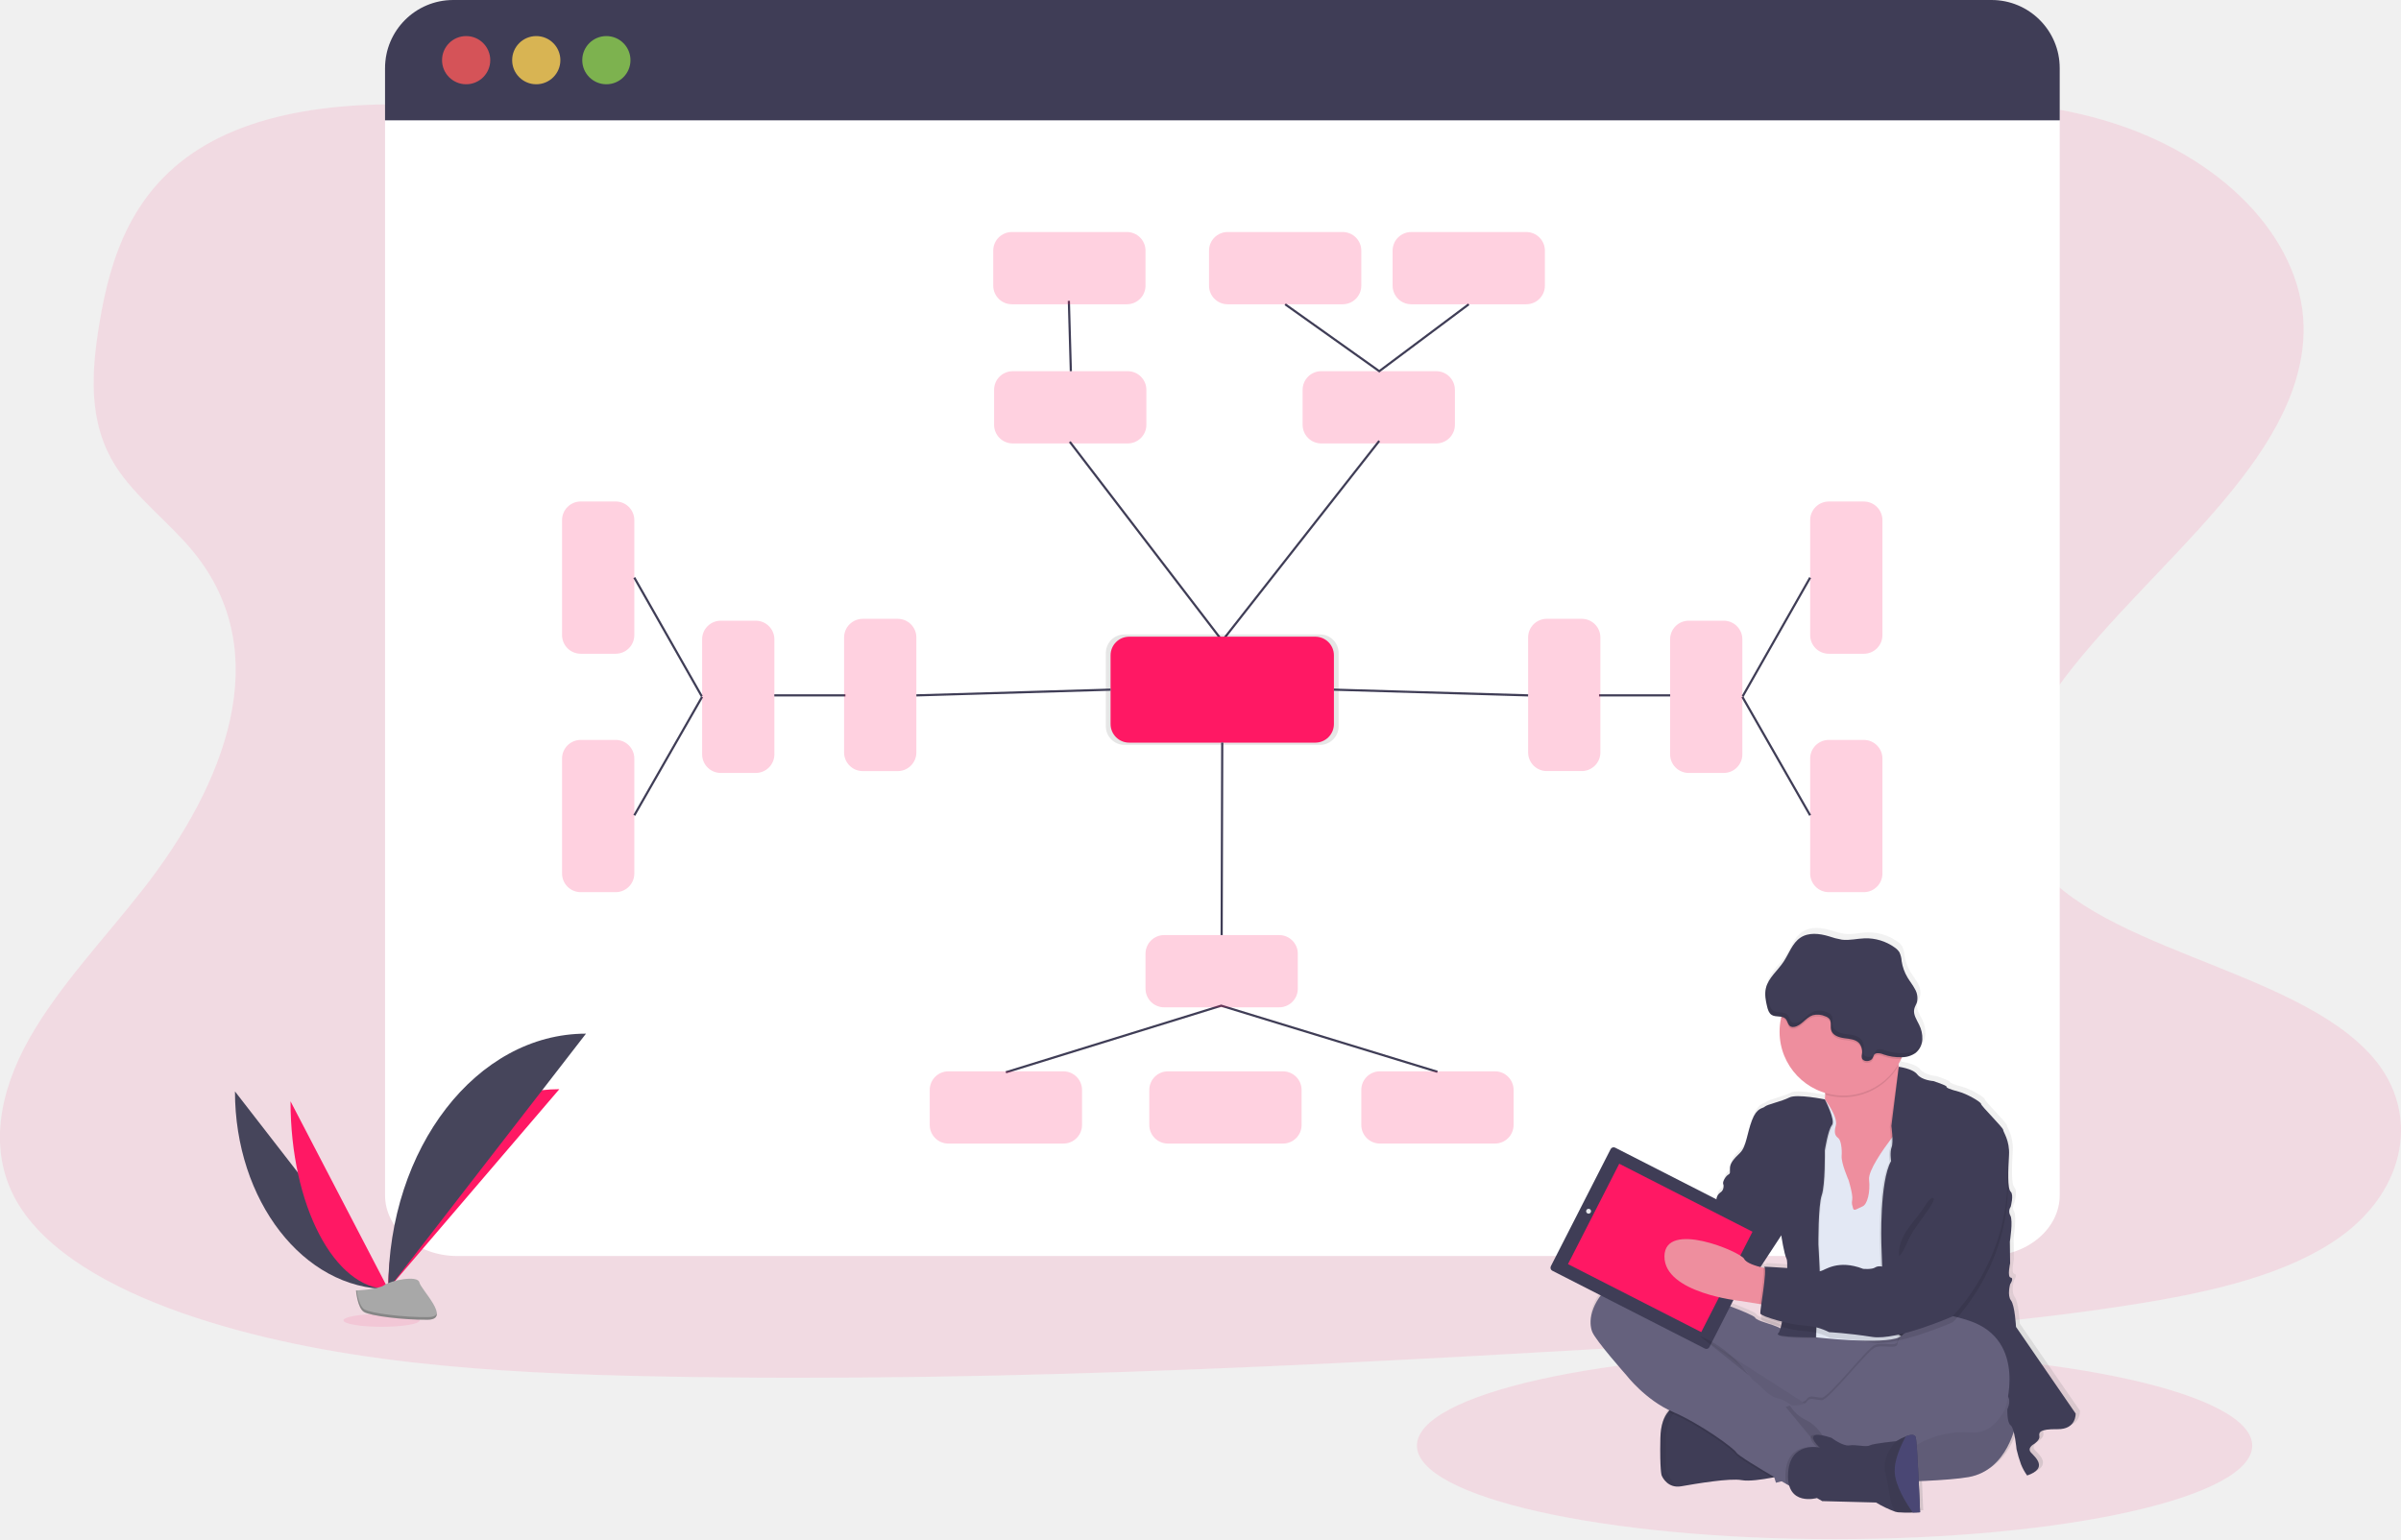
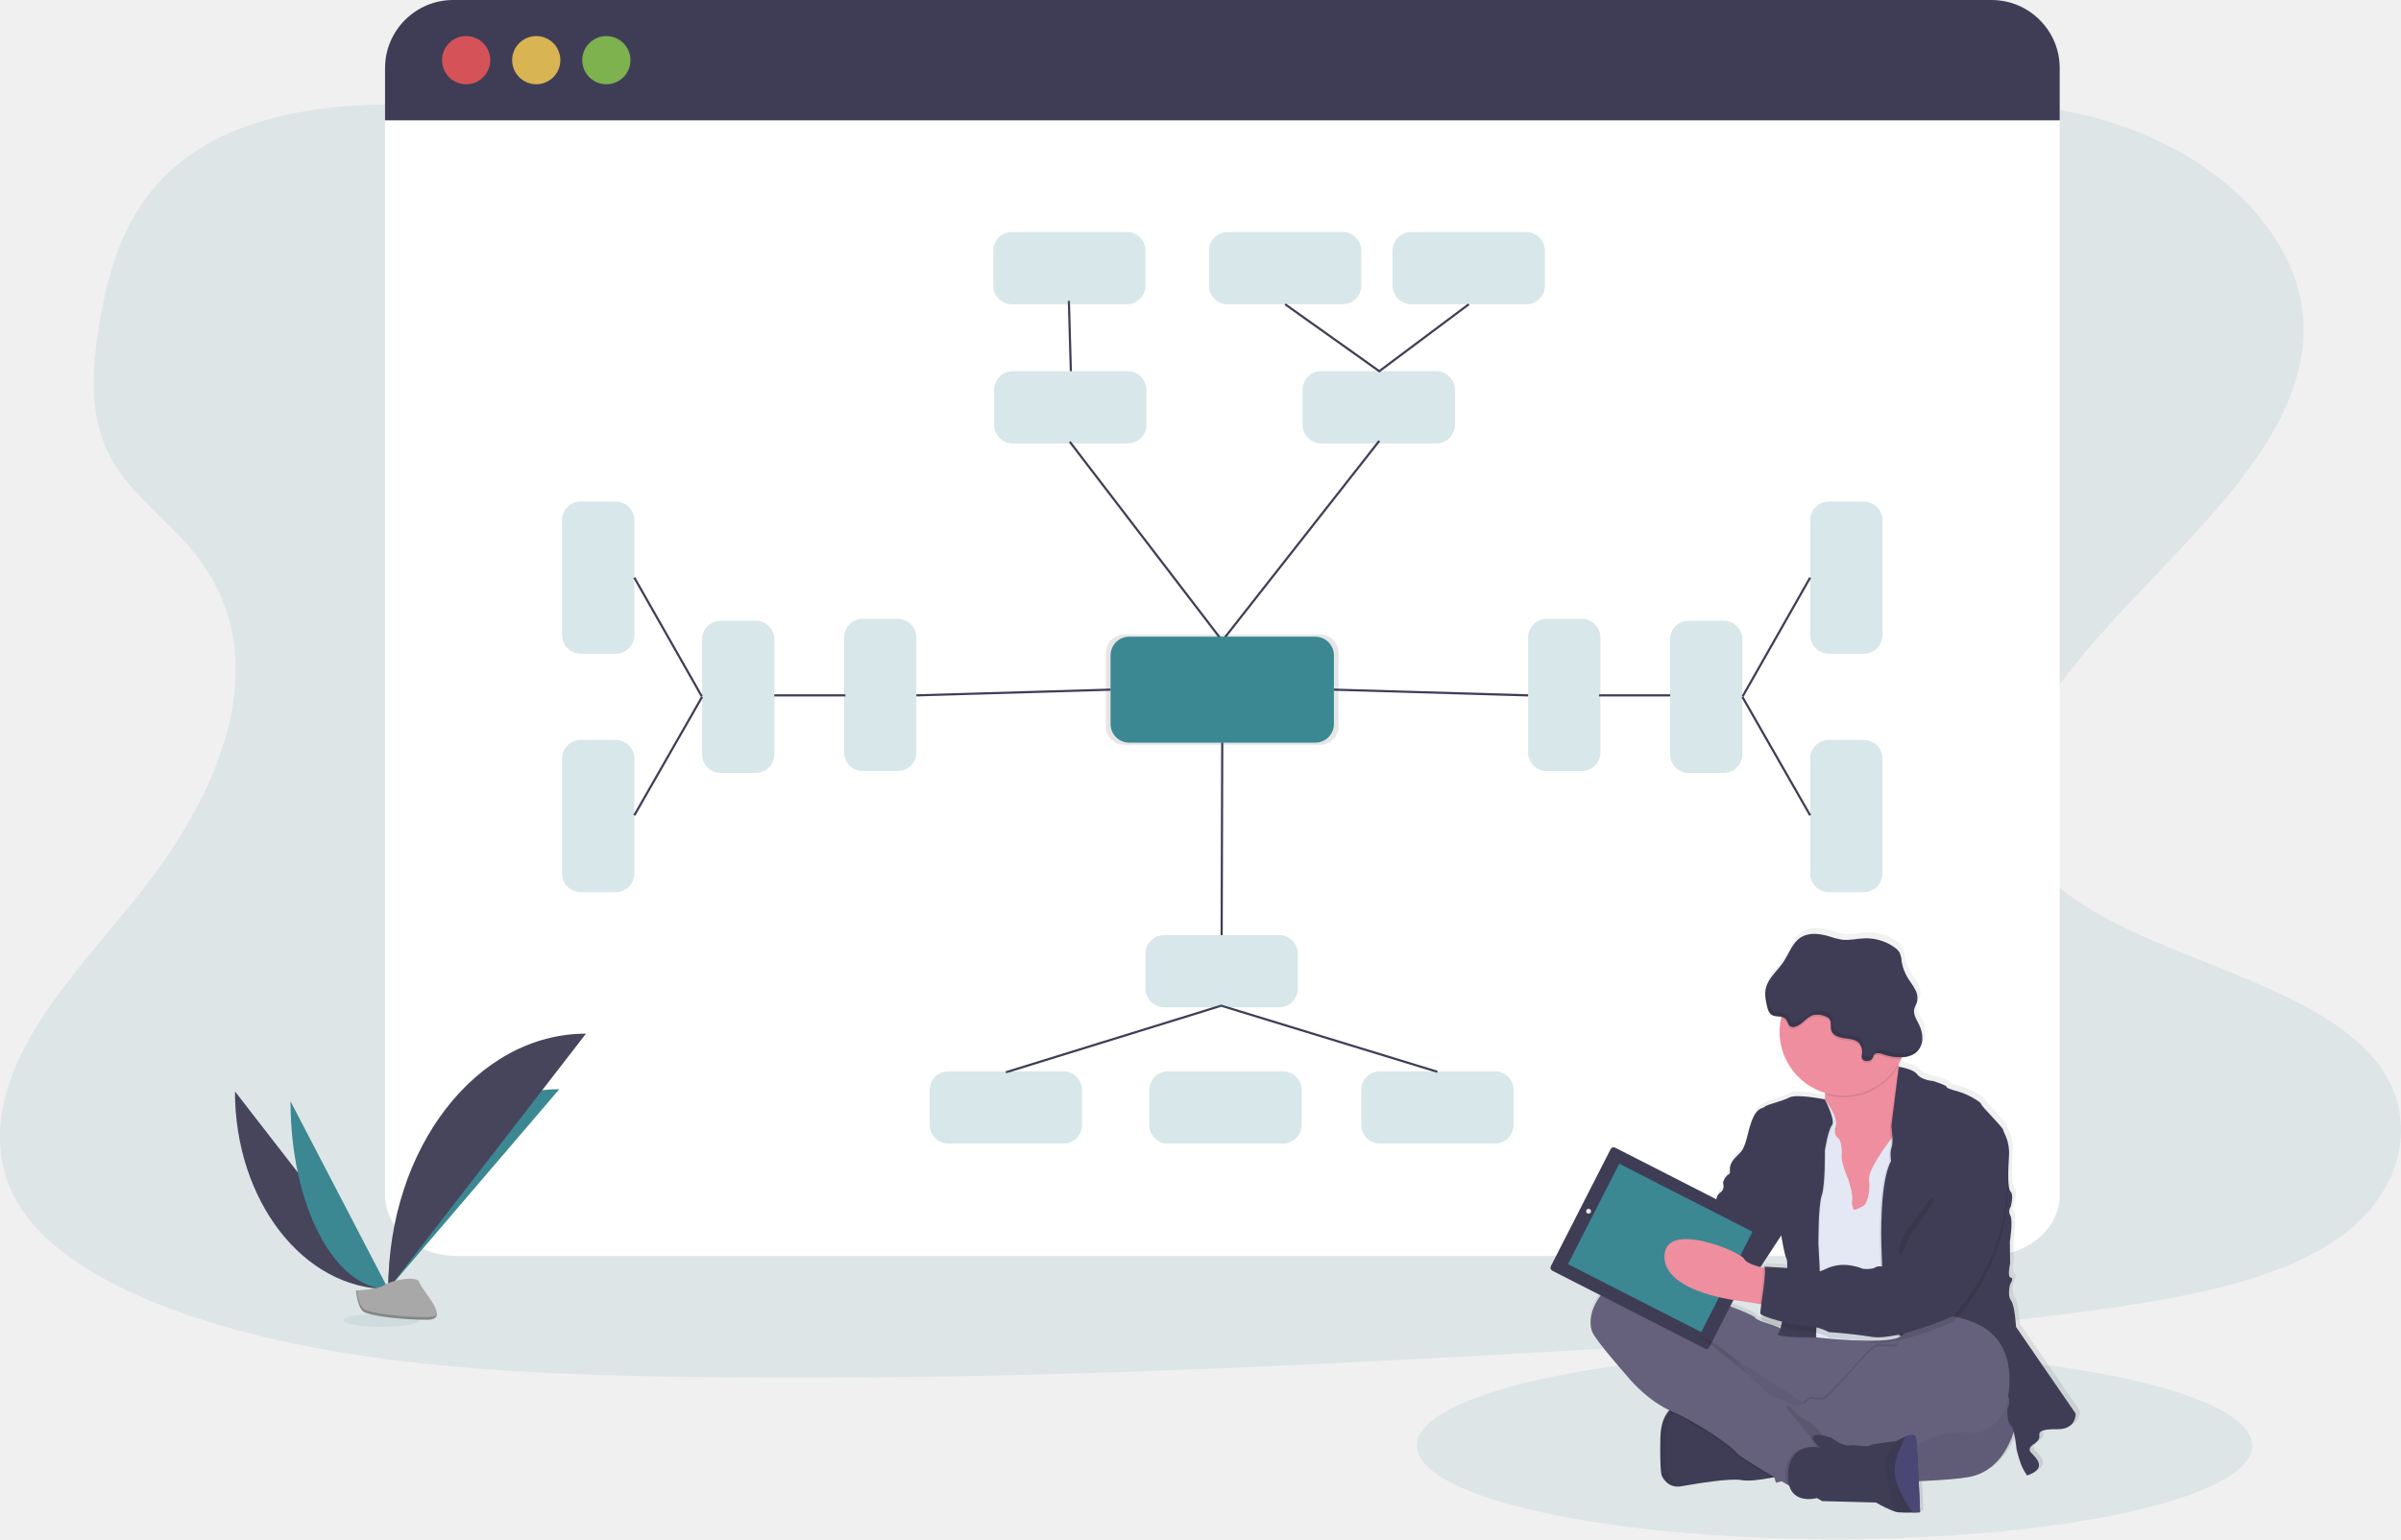
<svg xmlns="http://www.w3.org/2000/svg" data-name="Layer 1" width="1103.79" height="707.8" viewBox="0 0 1103.79 707.8">
  <defs>
    <linearGradient id="a" x1="891.82" y1="790.72" x2="891.82" y2="522.9" gradientUnits="userSpaceOnUse">
      <stop offset="0" stop-color="gray" stop-opacity=".25" />
      <stop offset=".54" stop-color="gray" stop-opacity=".12" />
      <stop offset="1" stop-color="gray" stop-opacity=".1" />
    </linearGradient>
  </defs>
-   <ellipse cx="843.39" cy="664.8" rx="192" ry="43" fill="#ff1864" opacity=".1" />
-   <path d="M625.02 26.79c0 156.1 97.93 282.41 219 282.41m-216.6-179.17c-70.75.54-138.73-15.45-203.73-33.27S294.22 58.9 224.9 50.72c-44.62-5.27-95.4-4.44-130.47 16-33.75 19.66-43.74 51.89-48.67 81.63-3.71 22.38-5.52 45.86 7.54 66.22 9.02 14.13 24.6 25.73 35.6 39.19 38.26 46.83 14.53 107.1-23.41 155.51-17.79 22.71-38.6 44.5-52.1 68.48s-19.18 51.1-5.79 74.6c13.28 23.28 43.54 40 76.09 51.45 66.13 23.1 143.21 27.7 218.26 29.16 166.14 3.25 332.71-6.63 498.83-16.5 61.47-3.66 123.22-7.34 183.48-17.15 33.46-5.45 67.92-13.44 91.74-30.61 30.25-21.8 36.68-57.11 15-82.33-36.37-42.29-133-49.68-159-95.53-14.31-25.24-1.57-54.37 17-78.92 39.94-52.64 108.35-100 110-158.62 1.1-40.25-34-79.28-86.68-96.43-55.25-18-130.79-12.79-169.85 21.61-40.23 35.42-112.57 51.08-175.05 51.55z" fill="#ff1864" opacity=".1" />
+   <ellipse cx="843.39" cy="664.8" rx="192" ry="43" fill="#3b8892" opacity=".1" />
+   <path d="M625.02 26.79c0 156.1 97.93 282.41 219 282.41m-216.6-179.17c-70.75.54-138.73-15.45-203.73-33.27S294.22 58.9 224.9 50.72c-44.62-5.27-95.4-4.44-130.47 16-33.75 19.66-43.74 51.89-48.67 81.63-3.71 22.38-5.52 45.86 7.54 66.22 9.02 14.13 24.6 25.73 35.6 39.19 38.26 46.83 14.53 107.1-23.41 155.51-17.79 22.71-38.6 44.5-52.1 68.48s-19.18 51.1-5.79 74.6c13.28 23.28 43.54 40 76.09 51.45 66.13 23.1 143.21 27.7 218.26 29.16 166.14 3.25 332.71-6.63 498.83-16.5 61.47-3.66 123.22-7.34 183.48-17.15 33.46-5.45 67.92-13.44 91.74-30.61 30.25-21.8 36.68-57.11 15-82.33-36.37-42.29-133-49.68-159-95.53-14.31-25.24-1.57-54.37 17-78.92 39.94-52.64 108.35-100 110-158.62 1.1-40.25-34-79.28-86.68-96.43-55.25-18-130.79-12.79-169.85 21.61-40.23 35.42-112.57 51.08-175.05 51.55z" fill="#3b8892" opacity=".1" />
  <path d="M946.9 31.19V549.6c0 15.42-14.88 28-33.24 28H210.24c-18.36 0-33.23-12.54-33.23-28V31.19C177.01 15.74 191.88 0 210.24 0l703.33 1.71c18.33 0 33.33 14.03 33.33 29.48z" fill="#fff" />
  <path d="M946.9 31.35v24H177.01v-24A31.35 31.35 0 01208.35 0H915.5a31.36 31.36 0 0131.4 31.35z" fill="#3f3d56" />
  <circle cx="214.3" cy="27.67" r="11.08" fill="#fa5959" opacity=".8" />
  <circle cx="246.53" cy="27.67" r="11.08" fill="#fed253" opacity=".8" />
  <circle cx="278.76" cy="27.67" r="11.08" fill="#8ccf4d" opacity=".8" />
-   <rect x="457" y="170.7" width="70.01" height="33.22" rx="8.57" fill="#ff1864" opacity=".2" />
-   <rect x="598.84" y="170.7" width="70.01" height="33.22" rx="8.57" fill="#ff1864" opacity=".2" />
+   <rect x="457" y="170.7" width="70.01" height="33.22" rx="8.57" fill="#3b8892" opacity=".2" />
+   <rect x="598.84" y="170.7" width="70.01" height="33.22" rx="8.57" fill="#3b8892" opacity=".2" />
  <path fill="none" stroke="#3f3d56" stroke-miterlimit="10" d="M491.81 203.17l70.08 91.51 72.19-91.94" />
  <rect x="508.37" y="291.75" width="107.03" height="50.79" rx="8.57" opacity=".1" />
-   <rect x="510.55" y="292.79" width="102.68" height="48.73" rx="8.57" fill="#ff1864" />
+   <rect x="510.55" y="292.79" width="102.68" height="48.73" rx="8.57" fill="#3b8892" />
  <path fill="none" stroke="#3f3d56" stroke-miterlimit="10" d="M492.29 170.7l-.91-32.35m183.84 1.58l-41.14 30.77-43.27-30.77" />
-   <rect x="456.61" y="106.7" width="70.01" height="33.22" rx="8.57" fill="#ff1864" opacity=".2" />
-   <rect x="640.21" y="106.7" width="70.01" height="33.22" rx="8.57" fill="#ff1864" opacity=".2" />
-   <rect x="555.81" y="106.7" width="70.01" height="33.22" rx="8.57" fill="#ff1864" opacity=".2" />
+   <rect x="456.61" y="106.7" width="70.01" height="33.22" rx="8.57" fill="#3b8892" opacity=".2" />
+   <rect x="640.21" y="106.7" width="70.01" height="33.22" rx="8.57" fill="#3b8892" opacity=".2" />
+   <rect x="555.81" y="106.7" width="70.01" height="33.22" rx="8.57" fill="#3b8892" opacity=".2" />
  <path fill="none" stroke="#3f3d56" stroke-miterlimit="10" d="M561.89 341.51l-.27 88.5m-.19 32.48h0zm-99.01 30.62l99-30.63 99.4 30.41" />
-   <rect x="526.62" y="430.01" width="70.01" height="33.22" rx="8.57" fill="#ff1864" opacity=".2" />
-   <rect x="861.88" y="345.12" width="70.01" height="33.22" rx="8.57" transform="rotate(90 920.88 289.63)" fill="#ff1864" opacity=".2" />
-   <rect x="861.88" y="454.76" width="70.01" height="33.22" rx="8.57" transform="rotate(-90 824.78 447.37)" fill="#ff1864" opacity=".2" />
-   <rect x="625.82" y="492.66" width="70.01" height="33.22" rx="8.57" fill="#ff1864" opacity=".2" />
-   <rect x="475.52" y="588.76" width="70.01" height="33.22" rx="8.57" transform="rotate(-180 486.475 557.325)" fill="#ff1864" opacity=".2" />
-   <rect x="576.46" y="588.76" width="70.01" height="33.22" rx="8.57" transform="rotate(-180 587.415 557.325)" fill="#ff1864" opacity=".2" />
+   <rect x="526.62" y="430.01" width="70.01" height="33.22" rx="8.57" fill="#3b8892" opacity=".2" />
+   <rect x="861.88" y="345.12" width="70.01" height="33.22" rx="8.57" transform="rotate(90 920.88 289.63)" fill="#3b8892" opacity=".2" />
+   <rect x="861.88" y="454.76" width="70.01" height="33.22" rx="8.57" transform="rotate(-90 824.78 447.37)" fill="#3b8892" opacity=".2" />
+   <rect x="625.82" y="492.66" width="70.01" height="33.22" rx="8.57" fill="#3b8892" opacity=".2" />
+   <rect x="475.52" y="588.76" width="70.01" height="33.22" rx="8.57" transform="rotate(-180 486.475 557.325)" fill="#3b8892" opacity=".2" />
+   <rect x="576.46" y="588.76" width="70.01" height="33.22" rx="8.57" transform="rotate(-180 587.415 557.325)" fill="#3b8892" opacity=".2" />
  <path fill="none" stroke="#3f3d56" stroke-miterlimit="10" d="M801 320.45l31.16 54.49m-97.05-55.16h32.71m-154.59-2.63l89.28 2.63m129.65-54.15l-31.01 54.58" />
-   <rect x="732.22" y="399.07" width="70.01" height="33.22" rx="8.57" transform="rotate(90 791.225 343.575)" fill="#ff1864" opacity=".2" />
-   <rect x="797.48" y="399.94" width="70.01" height="33.22" rx="8.57" transform="rotate(90 856.49 344.45)" fill="#ff1864" opacity=".2" />
-   <rect x="288.1" y="345.12" width="70.01" height="33.22" rx="8.57" transform="rotate(90 347.105 289.625)" fill="#ff1864" opacity=".2" />
-   <rect x="288.1" y="454.76" width="70.01" height="33.22" rx="8.57" transform="rotate(-90 251 447.37)" fill="#ff1864" opacity=".2" />
+   <rect x="732.22" y="399.07" width="70.01" height="33.22" rx="8.57" transform="rotate(90 791.225 343.575)" fill="#3b8892" opacity=".2" />
+   <rect x="797.48" y="399.94" width="70.01" height="33.22" rx="8.57" transform="rotate(90 856.49 344.45)" fill="#3b8892" opacity=".2" />
+   <rect x="288.1" y="345.12" width="70.01" height="33.22" rx="8.57" transform="rotate(90 347.105 289.625)" fill="#3b8892" opacity=".2" />
+   <rect x="288.1" y="454.76" width="70.01" height="33.22" rx="8.57" transform="rotate(-90 251 447.37)" fill="#3b8892" opacity=".2" />
  <path fill="none" stroke="#3f3d56" stroke-miterlimit="10" d="M322.78 320.45l-31.17 54.49m97.05-55.16h-32.7m154.59-2.63l-89.28 2.63m-129.66-54.15l31.01 54.58" />
-   <rect x="417.76" y="399.07" width="70.01" height="33.22" rx="8.57" transform="rotate(90 476.76 343.58)" fill="#ff1864" opacity=".2" />
-   <rect x="352.49" y="399.94" width="70.01" height="33.22" rx="8.57" transform="rotate(90 411.495 344.445)" fill="#ff1864" opacity=".2" />
+   <rect x="417.76" y="399.07" width="70.01" height="33.22" rx="8.57" transform="rotate(90 476.76 343.58)" fill="#3b8892" opacity=".2" />
+   <rect x="352.49" y="399.94" width="70.01" height="33.22" rx="8.57" transform="rotate(90 411.495 344.445)" fill="#3b8892" opacity=".2" />
  <path d="M108.02 501.9c0 50.24 31.52 90.9 70.47 90.9" fill="#46455b" />
-   <path d="M178.49 592.79c0-50.81 35.18-91.92 78.65-91.92m-123.58 5.58c0 47.72 20.1 86.34 44.93 86.34" fill="#ff1864" />
+   <path d="M178.49 592.79c0-50.81 35.18-91.92 78.65-91.92m-123.58 5.58c0 47.72 20.1 86.34 44.93 86.34" fill="#3b8892" />
  <path d="M178.49 592.79c0-64.92 40.66-117.45 90.9-117.45" fill="#46455b" />
-   <ellipse cx="175.43" cy="607.19" rx="17.52" ry="2.96" fill="#ff1864" opacity=".1" />
+   <ellipse cx="175.43" cy="607.19" rx="17.52" ry="2.96" fill="#3b8892" opacity=".1" />
  <path d="M163.67 593.43s10-.31 13-2.45 15.37-4.71 16.12-1.27 15 17.11 3.73 17.2-26.22-1.76-29.22-3.59-3.63-9.89-3.63-9.89z" fill="#a8a8a8" />
  <path d="M196.73 605.71c-11.28.09-26.21-1.75-29.22-3.59-2.29-1.39-3.2-6.39-3.51-8.7h-.33s.63 8.06 3.64 9.89 17.94 3.68 29.22 3.59c3.26 0 4.38-1.19 4.32-2.9-.45 1.05-1.69 1.69-4.12 1.71z" opacity=".2" />
  <path d="M1004.32 744.89l-27.67-40.12s-.52-9.93-2.33-12.26-.39-7.48-.39-7.48 1.94-2.84.26-3.09-.26-6.58-.26-6.58l-.13-10.07s1.55-9.67.26-12a3.82 3.82 0 01.13-4.13s1.55-5.55 0-7-1.17-10.06-.78-16.89-2.71-10.71-2.71-11.74-10.22-11.1-10.22-12-6.46-4.64-10.34-5.68-5.82-1.8-5.69-2.32-6.08-2.58-6.08-2.58-5.43-.38-7.5-3.09-8.4-3.5-8.57-3.52c0-.18-.09-.36-.12-.54l-.12-.58c.49-.82.94-1.66 1.35-2.53l.36-.79a11 11 0 006.36-2 8.7 8.7 0 003.1-6.19 13.6 13.6 0 00-1.51-6.87c-1.14-2.33-2.8-4.73-2.23-7.25.25-1.09.9-2 1.24-3.11a8.19 8.19 0 00-.93-6.11c-1-1.87-2.34-3.52-3.43-5.34a20.73 20.73 0 01-2.73-7.54 11.88 11.88 0 00-1-4.11 7.62 7.62 0 00-2.27-2.29 22.65 22.65 0 00-13.9-4.21c-3.52.12-7 1.07-10.52.64a38.93 38.93 0 01-6.15-1.61c-4.33-1.28-9.34-1.81-13.11.67s-5.28 7.36-7.84 11.18c-2.27 3.38-5.58 6.21-7.3 9.79 0-.07 0-.14.05-.21a12.35 12.35 0 00-1 2.61c-.66 2.81-.11 5.75.57 8.55.36 1.45.84 3 2.09 3.82s3 .63 4.52.89c-.06.25-.12.49-.17.74a29.5 29.5 0 0020.5 34.45v.78c0 .77-.06 1.51-.14 2.22s-13-2.67-16.49-.87-10.35 3.23-11.38 4.26-3.62.26-5.95 6.32-2.58 12.26-5.56 15.09-4.52 4.78-4.65 6.84.38 2.58-.78 3.23-2.84 3.35-2.33 4.38c0 0 .65 2.58-1.42 3.87a4.31 4.31 0 00-1.81 3.87s-.78 2.84-2.59 3.48-3 4.91-3 4.91l-5.86 6.74-11.63-12.86a4.9 4.9 0 00-6.91-.35l-5.61 5.2a11.24 11.24 0 00-5.71 3.4 15 15 0 00-3 4.4l-3.12 2.82a4.8 4.8 0 00-1.61 3.44 4.85 4.85 0 00.81 5.32l7.44 8.24v.07a13 13 0 00-7.2 2.93c-11.12 9.8-11.25 18.83-9.57 23s15.77 20 15.77 20 8.19 10.65 20 16.31l-.08.09c-.24.25-.47.52-.7.81l-.19.25-.18.25-.21.31-.16.25-.23.37a2 2 0 01-.14.25c-.09.16-.18.33-.26.5l-.09.17c-.11.22-.21.46-.32.7s-.07.18-.1.26-.14.34-.2.52l-.12.33c-.06.16-.11.33-.17.5s-.07.24-.11.37l-.15.56-.09.35c-.08.3-.14.61-.21.93l-.06.37c0 .21-.08.43-.11.66s-.05.31-.07.47 0 .42-.08.64 0 .33-.05.49 0 .49 0 .74v.45c0 .4 0 .82-.05 1.25-.26 15.09.62 17.28.62 17.28s1.83 4.81 6.87 5.15a8.93 8.93 0 002.21-.12c6.72-1.16 22.5-3.87 28.06-2.83 3.34.62 9.53-.3 13.93-1.13l1.17-.23.8 2.57 2.56-.7 2.17 1.25 1.37.79c2.55 8.65 12.91 5.7 12.91 5.7l2.46 1.42 25 .64a50.53 50.53 0 008.84 4.25 8.88 8.88 0 001.25.27 57.46 57.46 0 006.95.13c1.92 0 3.4-.13 3.4-.13s-.26-6.77-.62-14.36c9.53-.4 18-1 23.11-1.89 13.26-2.34 18.81-14.5 20.86-20.98a60.65 60.65 0 011.3 8 58.61 58.61 0 002.07 7 23.67 23.67 0 002.85 5.16c9.83-3.35 3.88-8.38 1.81-10.57s1.42-4 1.42-4 2.72-1.81 2.46-3.49-.39-3.48 8.4-3.35 8.41-7.22 8.41-7.22zm-136.54-82.37c.11.74 1.34 8.68 2.45 10.77a14.37 14.37 0 01.29 4.25c-5.21-.41-10.64-.64-10.64-.64a1.24 1.24 0 01.28.67l-.82-.19c-.38-.09-.78-.18-1.19-.29l9.6-14.59zm-19 30.25l9 1.43.76.12a30.29 30.29 0 00-.47 4.26c0 .13.2.29.49.48a11.67 11.67 0 00-.17 2.13c.14.72 4.36 2.26 9.2 3.54-.07.26-.14.5-.2.74-4.27-2.25-11-3.3-11.78-5S832 690.84 832 690.84s-.84-.45-2.28-1.14l6 1.14 1.66-.17a89.92 89.92 0 0011.38 2.1z" transform="translate(-48.1 -96.1)" fill="url(#a)" />
  <path d="M926.79 654.4s-3.59 21.65-21.79 24.86-78.94 2.56-78.94 2.56-34.73-5-47.29-34.34-20.63-41-9.87-41.53 68.82 19.61 72.15 19.87 88.94-44.6 85.74 28.58z" fill="#65617d" />
  <path d="M926.79 654.4s-3.59 21.65-21.79 24.86-78.94 2.56-78.94 2.56-34.73-5-47.29-34.34-20.63-41-9.87-41.53 68.82 19.61 72.15 19.87 88.94-44.6 85.74 28.58z" opacity=".05" />
  <path d="M763.9 678.49s1.81 4.77 6.8 5.12a8.77 8.77 0 002.19-.12c6.67-1.16 22.3-3.85 27.81-2.82 3.32.61 9.45-.3 13.82-1.12 2.9-.55 5-1.06 5-1.06s-5.12-17-5.77-17.56-23.06-14-23.06-14l-17.79-1.24a9.39 9.39 0 00-6 3.54c-1.87 2.27-3.48 6-3.59 12.1-.31 14.98.59 17.16.59 17.16z" fill="#3f3d56" />
  <path d="M763.9 678.49s1.81 4.77 6.8 5.12a73.93 73.93 0 01-4.82-7l.09-12.43a21.89 21.89 0 017-18.45h-.07s-9.35.64-9.61 15.64.61 17.12.61 17.12z" opacity=".05" />
  <path d="M840.9 651.32l16.53-12.94 26-25.63s-2.81-.14-7.05-.32c-1 .67-4 2.78-4.12 5.35-.12 3.14-7 .22-10.62 2s-21.1 24.28-24.18 24.12-5.51-1.56-6.79.62l-.09.14zm-74-2.1c.59.28 1.19.56 1.79.82 12.56 5.38 28.07 16.66 29.22 18.71.71 1.25 9.7 6.71 16.64 10.8 2.9-.55 5-1.06 5-1.06s-5.12-17-5.77-17.56-23.06-14-23.06-14l-17.82-1.24a9.39 9.39 0 00-6 3.53z" opacity=".1" />
  <path d="M731.99 612.49c1.67 4.1 15.64 19.86 15.64 19.86s8.84 11.54 21.4 16.92 28.06 16.66 29.22 18.71c.74 1.32 10.75 7.35 17.8 11.49l1.58.92 3.5 2 1.85 1.07s4.29-3.45 8.57-6.92 8.41-6.86 8.48-7c.12-.38 1.79-4.74 1.4-5-.2-.13-1.08-1.91-2.69-4a18.25 18.25 0 00-6.53-5.4c-5.9-2.69-8.46-8.82-8.46-8.82s-.56-.4-1.41-.94a17.09 17.09 0 00-5.77-2.57c-2.82-.35-8.07-6.12-8.07-6.12s-3.59-2.31-5-5.25-21.22-16.46-23.06-17.73l48.18 30.95 11.53 7.41 16.54-12.94 26-25.63s-3.5-.17-8.58-.39c-12.65-.55-35.1-1.41-37.94-.77a21.45 21.45 0 01-7 .46s-6.4.29-10.63-1.94-10.9-3.28-11.67-4.93-23.45-9.61-23.45-9.61-30.88-16.4-41.91-6.66-11.18 18.73-9.52 22.83z" fill="#65617d" />
  <path d="M831.57 518.43l4 13.19 5.13 29.74 18.83 1.28 5.46-9 5.44-9s3.39-12 5.83-23.64c2.15-10.28 3.56-20.26 1.22-21.34-2.08-1-3.45-4.43-4.34-8.15-.11-.46-.22-.93-.31-1.39a73.86 73.86 0 01-1.25-9.56s-39.47-2.05-34 14.23a25.82 25.82 0 011.49 8.65 21.8 21.8 0 01-.14 2.2 18.45 18.45 0 01-7.36 12.79z" fill="#ee8e9e" />
  <path d="M823.36 516.25l1.42 22.42 3.2 19.1 3.59 8.84 3.2 48.38s30.9 3.57 38.42-.06a3.33 3.33 0 001.36-1.07c9.07-13.7 6.1-53.4 6.1-53.4l3.46-25.63-2.31-13.3-5.57-.6-4.29-.45s-1 1.19-2.37 3c-3.8 5-10.79 14.88-10.32 19 .64 5.64-.77 11.4-3 12.3s-4 2.44-4.35.9-.77-1.92-.39-4.1-1.67-8.85-1.67-8.85-3.46-7.81-3.2-11.15-.38-7.17-1.41-8.07-2.43-1.79-1.28-5.89-5.05-12.05-5.05-12.05z" fill="#e3e8f4" />
  <path d="M864.18 572.26l1.29 38.32 7.4 4.1a3.4 3.4 0 001.36-1.06c9.07-13.71 6.1-53.41 6.1-53.41l3.46-25.63-2.31-13.3-5.57-.6c2.15-10.28 3.56-20.26 1.22-21.34-2.08-1-3.45-4.43-4.34-8.15l-4 27.11s.33 2.45.45 5a14.26 14.26 0 01-.32 4.77c-.9 2.31-.26 6.41-.26 6.41-2.31 4.07-3.47 11.61-4 18.89-.76 9.66-.48 18.89-.48 18.89z" opacity=".1" />
  <path d="M872.9 490.58s6.46.8 8.51 3.5 7.43 3.07 7.43 3.07 6.15 2 6 2.56 1.79 1.29 5.63 2.31 10.26 4.74 10.26 5.64 10.17 10.89 10.17 11.92 3.08 4.87 2.69 11.66-.77 15.38.77 16.79 0 6.92 0 6.92a3.78 3.78 0 00-.13 4.1c1.28 2.31-.25 11.92-.25 11.92l.12 10s-1.41 6.28.26 6.54-.26 3.08-.26 3.08-1.41 5.12.39 7.43 2.31 12.17 2.31 12.17l27.42 39.86s.39 7.3-8.33 7.18-8.59 1.66-8.33 3.33-2.43 3.46-2.43 3.46-3.46 1.79-1.41 4 7.94 7.18-1.8 10.51a23.76 23.76 0 01-2.82-5.13 58 58 0 01-2.05-6.92s-.9-9.74-2.69-11-1.54-7.43-1.54-7.43 2.57-5-1-7.05-55.62-30.89-55.62-30.89l-1.3-38.37s-.9-28.32 4.48-37.81c0 0-.64-4.1.26-6.41s-.13-9.74-.13-9.74z" fill="#3f3d56" />
  <path d="M839.33 505.96s-12.89-2.66-16.35-.86-10.25 3.2-11.28 4.23-3.58.25-5.89 6.28-2.56 12.17-5.51 15-4.49 4.74-4.62 6.79.39 2.56-.76 3.21-2.82 3.33-2.31 4.35 26.65 23.58 26.65 23.58 1.29 8.59 2.44 10.77-1.28 32.16-3.84 34.22 17.3 1.86 17.3 1.86.89-19.68 1.66-20.7-.51-22-.51-22-.13-17.94 1.54-22.68 1.48-20.5 1.48-20.5 1.47-9.46 3.26-11.67-3.26-11.88-3.26-11.88z" opacity=".1" />
  <path d="M838.9 505.57s-12.88-2.65-16.34-.86-10.22 3.19-11.24 4.19-3.59.26-5.9 6.28-2.56 12.18-5.51 15-4.48 4.74-4.61 6.79.38 2.56-.77 3.2-2.82 3.33-2.31 4.36 26.68 23.62 26.68 23.62 1.28 8.58 2.44 10.76-1.29 32.17-3.85 34.22 17.3 1.86 17.3 1.86.9-19.67 1.67-20.7-.52-22-.52-22-.12-17.94 1.54-22.68 1.42-20.55 1.42-20.55 1.47-9.46 3.26-11.66-3.26-11.83-3.26-11.83z" fill="#3f3d56" />
  <path d="M837.59 494.72a25.82 25.82 0 011.49 8.65 29.36 29.36 0 0033.72-13.32 73.86 73.86 0 01-1.25-9.56s-39.47-2.05-33.96 14.23z" opacity=".1" />
  <path d="M818.11 474.47a29.35 29.35 0 10.64-6.1 29.35 29.35 0 00-.64 6.1z" fill="#ee8e9e" />
  <path d="M799.27 542.39l-7 2.18s.65 2.56-1.41 3.84a4.29 4.29 0 00-1.79 3.85s-.77 2.82-2.56 3.46-2.95 4.87-2.95 4.87l-5.9 6.79s-2.17 1.79-1.79 2.69-2.31 1.15-2.31 1.15l1.34 22.82 12.18 2.3 7.56-.77 6.15-2.3 5.38-3.21 2.44-6.28 10.76-16.4z" fill="#3f3d56" />
  <path d="M775.31 573.02s-15.64-22.56-27.3-10.38 4.74 31.91 8.59 31.27 22.17-1.67 22.17-1.67z" fill="#ee8e9e" />
  <rect x="770.4" y="638.26" width="81.83" height="63.54" rx="1.54" transform="rotate(27.04 986.998 521.83)" fill="#3f3d56" />
-   <path fill="#ff1864" d="M744.398 535.158l61.262 31.268-23.563 46.165-61.261-31.268z" />
+   <path fill="#3b8892" d="M744.398 535.158l61.262 31.268-23.563 46.165-61.261-31.268z" />
  <circle cx="730.3" cy="557" r="1.13" fill="#e6e8ec" />
  <circle cx="796.61" cy="590.97" r="1.86" fill="#e6e8ec" />
  <path d="M765.18 577.76c-.12 16.92 34.86 20.5 34.86 20.5l8.94 1.42 4 .64 1.67-16.54s-1.83-.27-4.12-.8c-3.39-.79-7.78-2.16-8.7-4.07-1.53-3.2-36.52-18.07-36.65-1.15z" fill="#ee8e9e" />
  <path d="M818.75 468.37a3.41 3.41 0 012.15 1c1 1.05 1 2.91 2.33 3.55a2.58 2.58 0 001.53.18c3.41-.48 5.38-4.33 8.65-5.39a8.67 8.67 0 015.73.5 4.18 4.18 0 011.9 1.21c1.1 1.42.33 3.51.84 5.22.7 2.38 3.54 3.33 6 3.64s5.23.48 6.88 2.34a6.27 6.27 0 011.22 5 3.91 3.91 0 000 1.83c.68 1.93 4 1.64 4.87.12.64-1.1.45-2 1.94-2.32a6.32 6.32 0 013.14.54 23.08 23.08 0 008.11 1.24 29.35 29.35 0 10-55.27-18.58z" opacity=".1" />
  <path d="M855.96 486.61a4 4 0 010-1.84 6.27 6.27 0 00-1.22-5c-1.65-1.86-4.42-2-6.88-2.34s-5.3-1.26-6-3.64c-.51-1.71.26-3.8-.84-5.21a4.14 4.14 0 00-1.9-1.22 8.67 8.67 0 00-5.73-.5c-3.27 1.06-5.24 4.91-8.65 5.39a2.58 2.58 0 01-1.53-.18c-1.29-.64-1.34-2.5-2.33-3.55-1.56-1.65-4.51-.58-6.42-1.81-1.24-.8-1.72-2.36-2.07-3.79-.67-2.79-1.22-5.71-.56-8.5 1.11-4.77 5.37-8 8.09-12.11 2.54-3.79 4-8.59 7.77-11.11s8.7-1.94 13-.66a37.88 37.88 0 006.09 1.59c3.46.43 6.94-.51 10.43-.63a22.46 22.46 0 0113.77 4.18 7.64 7.64 0 012.25 2.28 11.49 11.49 0 011 4.08 20.82 20.82 0 002.71 7.5c1.07 1.8 2.43 3.43 3.4 5.3a8.18 8.18 0 01.92 6.07c-.33 1.05-1 2-1.23 3.09-.57 2.5 1.08 4.89 2.21 7.2a13.55 13.55 0 011.5 6.83 8.61 8.61 0 01-3.08 6.14 11 11 0 01-6.49 2 23 23 0 01-8.27-1.27 6.32 6.32 0 00-3.14-.54c-1.49.3-1.3 1.22-1.94 2.32-.86 1.56-4.18 1.85-4.86-.07z" fill="#3f3d56" />
  <path d="M840.15 652.09l16.54-12.94 26-25.63s-3.5-.17-8.58-.39a5.63 5.63 0 00-1.82 3.5c-.12 3.13-7 .22-10.62 2s-21.13 24.27-24.21 24.13-5.51-1.56-6.79.62l-.09.14a3.68 3.68 0 01-2 1.16z" opacity=".1" />
  <path d="M806.83 651.19l8.31 26.52 1.3 4.16 4-1.08 8.72-2.4L868 667.72a33.62 33.62 0 0014-3.73 42.44 42.44 0 0124.14-5.26c5.13.48 10.84-1.73 15.58-10.49 0 0 10.76-31.78-16.41-40.88s-28.46 4.84-28.46 4.84l-.37.23c-1 .67-4 2.78-4.12 5.35-.12 3.14-7 .22-10.62 2s-21.2 24.28-24.28 24.12-5.51-1.56-6.79.62l-.09.14c-.95 1.31-3.81 1.61-5.69 1.67h-1.78l-.24.07-2 .59z" fill="#65617d" />
  <path d="M808.98 599.68l4 .64 1.67-16.54s-1.83-.27-4.12-.8c.6 2.3-.77 11.22-1.55 16.7z" opacity=".1" />
  <path d="M913.77 522.43s11.92-3.46 9 30.38-25 55.23-25 55.23-25.37 11.15-36.78 9.36a198.28 198.28 0 00-19.73-2.18 29 29 0 00-11.54-3.08c-6.4-.25-19.86-4.23-20.12-5.51s3.34-20.12 1.8-21.53c0 0 17.94.74 19.73 2s4.36.37 6.28 0 7.82-5.49 19.48-1c0 0 4 .38 5.51-.64s4-.26 4-.26a11.49 11.49 0 002.79-1.41c.38-.51 3.46 0 3.46 0a1.36 1.36 0 001.92-.9 8.34 8.34 0 011.79-2.82s3.46-19.48 10-26.78c0 0 1.92-1.67 1.41-3.72s10.62-31.24 26-27.14z" opacity=".1" />
  <path d="M913.46 519.83s11.92-3.46 9 30.38-25 55.23-25 55.23-25.38 11.15-36.78 9.36-19.78-2.18-19.78-2.18a29 29 0 00-11.53-3.08c-6.41-.25-19.86-4.23-20.12-5.51s3.33-20.12 1.79-21.53c0 0 17.94.74 19.74 2s4.36.36 6.28 0 7.82-5.5 19.48-1c0 0 4 .38 5.51-.64s4-.26 4-.26a11.29 11.29 0 002.78-1.41c.38-.51 3.46 0 3.46 0a1.36 1.36 0 001.92-.9 8.59 8.59 0 011.8-2.82s3.46-19.48 10-26.78c0 0 1.93-1.67 1.41-3.72s10.66-31.24 26.04-27.14z" fill="#3f3d56" />
  <path d="M820.9 646.98l16.92 20.48c.07-.06.11-.1.11-.12.13-.38 1.79-4.74 1.41-5s-3.33-6.67-9.23-9.36a17.49 17.49 0 01-7.24-6.6z" opacity=".1" />
  <path d="M821.13 682.42l1.85 1.07s4.29-3.45 8.57-6.92 8.41-6.86 8.48-7c.12-.38 1.79-4.74 1.4-5-.2-.13-1.08-1.91-2.69-4-11.48-3.22-4.17 4.75-3.2 5.11 0 0-14-3.2-14.74 12a18 18 0 00.33 4.74z" opacity=".1" />
  <path d="M835.28 688.9l2.44 1.41 24.73.64a50 50 0 008.76 4.21 7.66 7.66 0 001.24.28 58.55 58.55 0 006.89.13c1.9 0 3.36-.13 3.36-.13s-1.17-31.2-2-34.48c-.42-1.57-2.5-1.22-4.54-.44a30 30 0 00-4.43 2.24s-10.51 1-12.18 1.93-6.4-.52-9.35 0-8.2-3.47-8.2-3.47c-14.36-4.74-6.28 4.1-5.26 4.48 0 0-14-3.2-14.73 12s13.27 11.2 13.27 11.2z" fill="#3f3d56" />
  <path d="M871.04 676.82c.27 6.46 5.3 14.48 8.3 18.72 1.9 0 3.36-.13 3.36-.13s-1.17-31.2-2-34.48c-.42-1.57-2.5-1.22-4.54-.44-2.53 4.65-5.34 11.13-5.12 16.33z" fill="#565387" />
  <path d="M871.04 676.82c.27 6.46 5.3 14.48 8.3 18.72 1.9 0 3.36-.13 3.36-.13s-1.17-31.2-2-34.48c-.42-1.57-2.5-1.22-4.54-.44-2.53 4.65-5.34 11.13-5.12 16.33z" opacity=".1" />
  <path d="M866.81 677.68c1.7 6.23 1.68 13.22 4.4 17.45a7.66 7.66 0 001.24.28 58.55 58.55 0 006.89.13c1.9 0 3.36-.13 3.36-.13s-1.17-31.2-2-34.48c-.42-1.57-2.5-1.22-4.54-.44a30 30 0 00-4.43 2.24s-7.1 6.97-4.92 14.95z" opacity=".05" />
  <path d="M781.48 614.45s12.29 4 22.7 18.16zm99.83-153.78c0 .1 0 .19-.07.28a10.86 10.86 0 01-.43 1.07 8.1 8.1 0 01.5-1.35zm-69.51-6.21a12 12 0 011-2.59c-.07.22-.13.44-.19.67-.65 2.79-.11 5.71.57 8.49.35 1.44.83 3 2.07 3.8 1.91 1.22 4.86.16 6.42 1.81 1 1 1 2.91 2.33 3.55a2.58 2.58 0 001.53.18c3.4-.48 5.38-4.33 8.65-5.39a8.67 8.67 0 015.73.5 4.17 4.17 0 011.9 1.22c1.09 1.41.33 3.5.83 5.21.71 2.38 3.55 3.32 6 3.64s5.23.48 6.88 2.34a6.27 6.27 0 011.22 5 3.78 3.78 0 000 1.83c.68 1.92 4 1.64 4.87.12.64-1.1.44-2 1.94-2.33a6.44 6.44 0 013.14.55 23.26 23.26 0 008.28 1.24 11 11 0 006.49-2 7.54 7.54 0 002-2.42 8.21 8.21 0 01-2.77 4.34 11 11 0 01-6.49 2 23 23 0 01-8.3-1.32 6.32 6.32 0 00-3.14-.54c-1.49.3-1.3 1.22-1.94 2.32-.87 1.52-4.19 1.81-4.87-.11a4 4 0 010-1.84 6.27 6.27 0 00-1.22-5c-1.65-1.86-4.42-2-6.88-2.34s-5.3-1.26-6-3.64c-.51-1.71.26-3.8-.84-5.21a4.19 4.19 0 00-1.9-1.22 8.67 8.67 0 00-5.73-.5c-3.27 1.06-5.25 4.91-8.65 5.39a2.58 2.58 0 01-1.53-.18c-1.29-.64-1.34-2.5-2.33-3.55-1.56-1.65-4.51-.58-6.42-1.81-1.24-.8-1.72-2.36-2.07-3.79-.69-2.71-1.23-5.63-.58-8.42zm71.5 102.57c-2.35 3.17-5 6.1-7.11 9.45s-3.54 7.27-3.11 11.19c2.15-2.2 3.13-5.25 4.49-8 2.29-4.68 5.72-8.65 8.62-13 .55-.82 4.09-5.57 2.3-5.8-1.48-.17-4.39 5.08-5.19 6.16z" opacity=".1" />
</svg>
